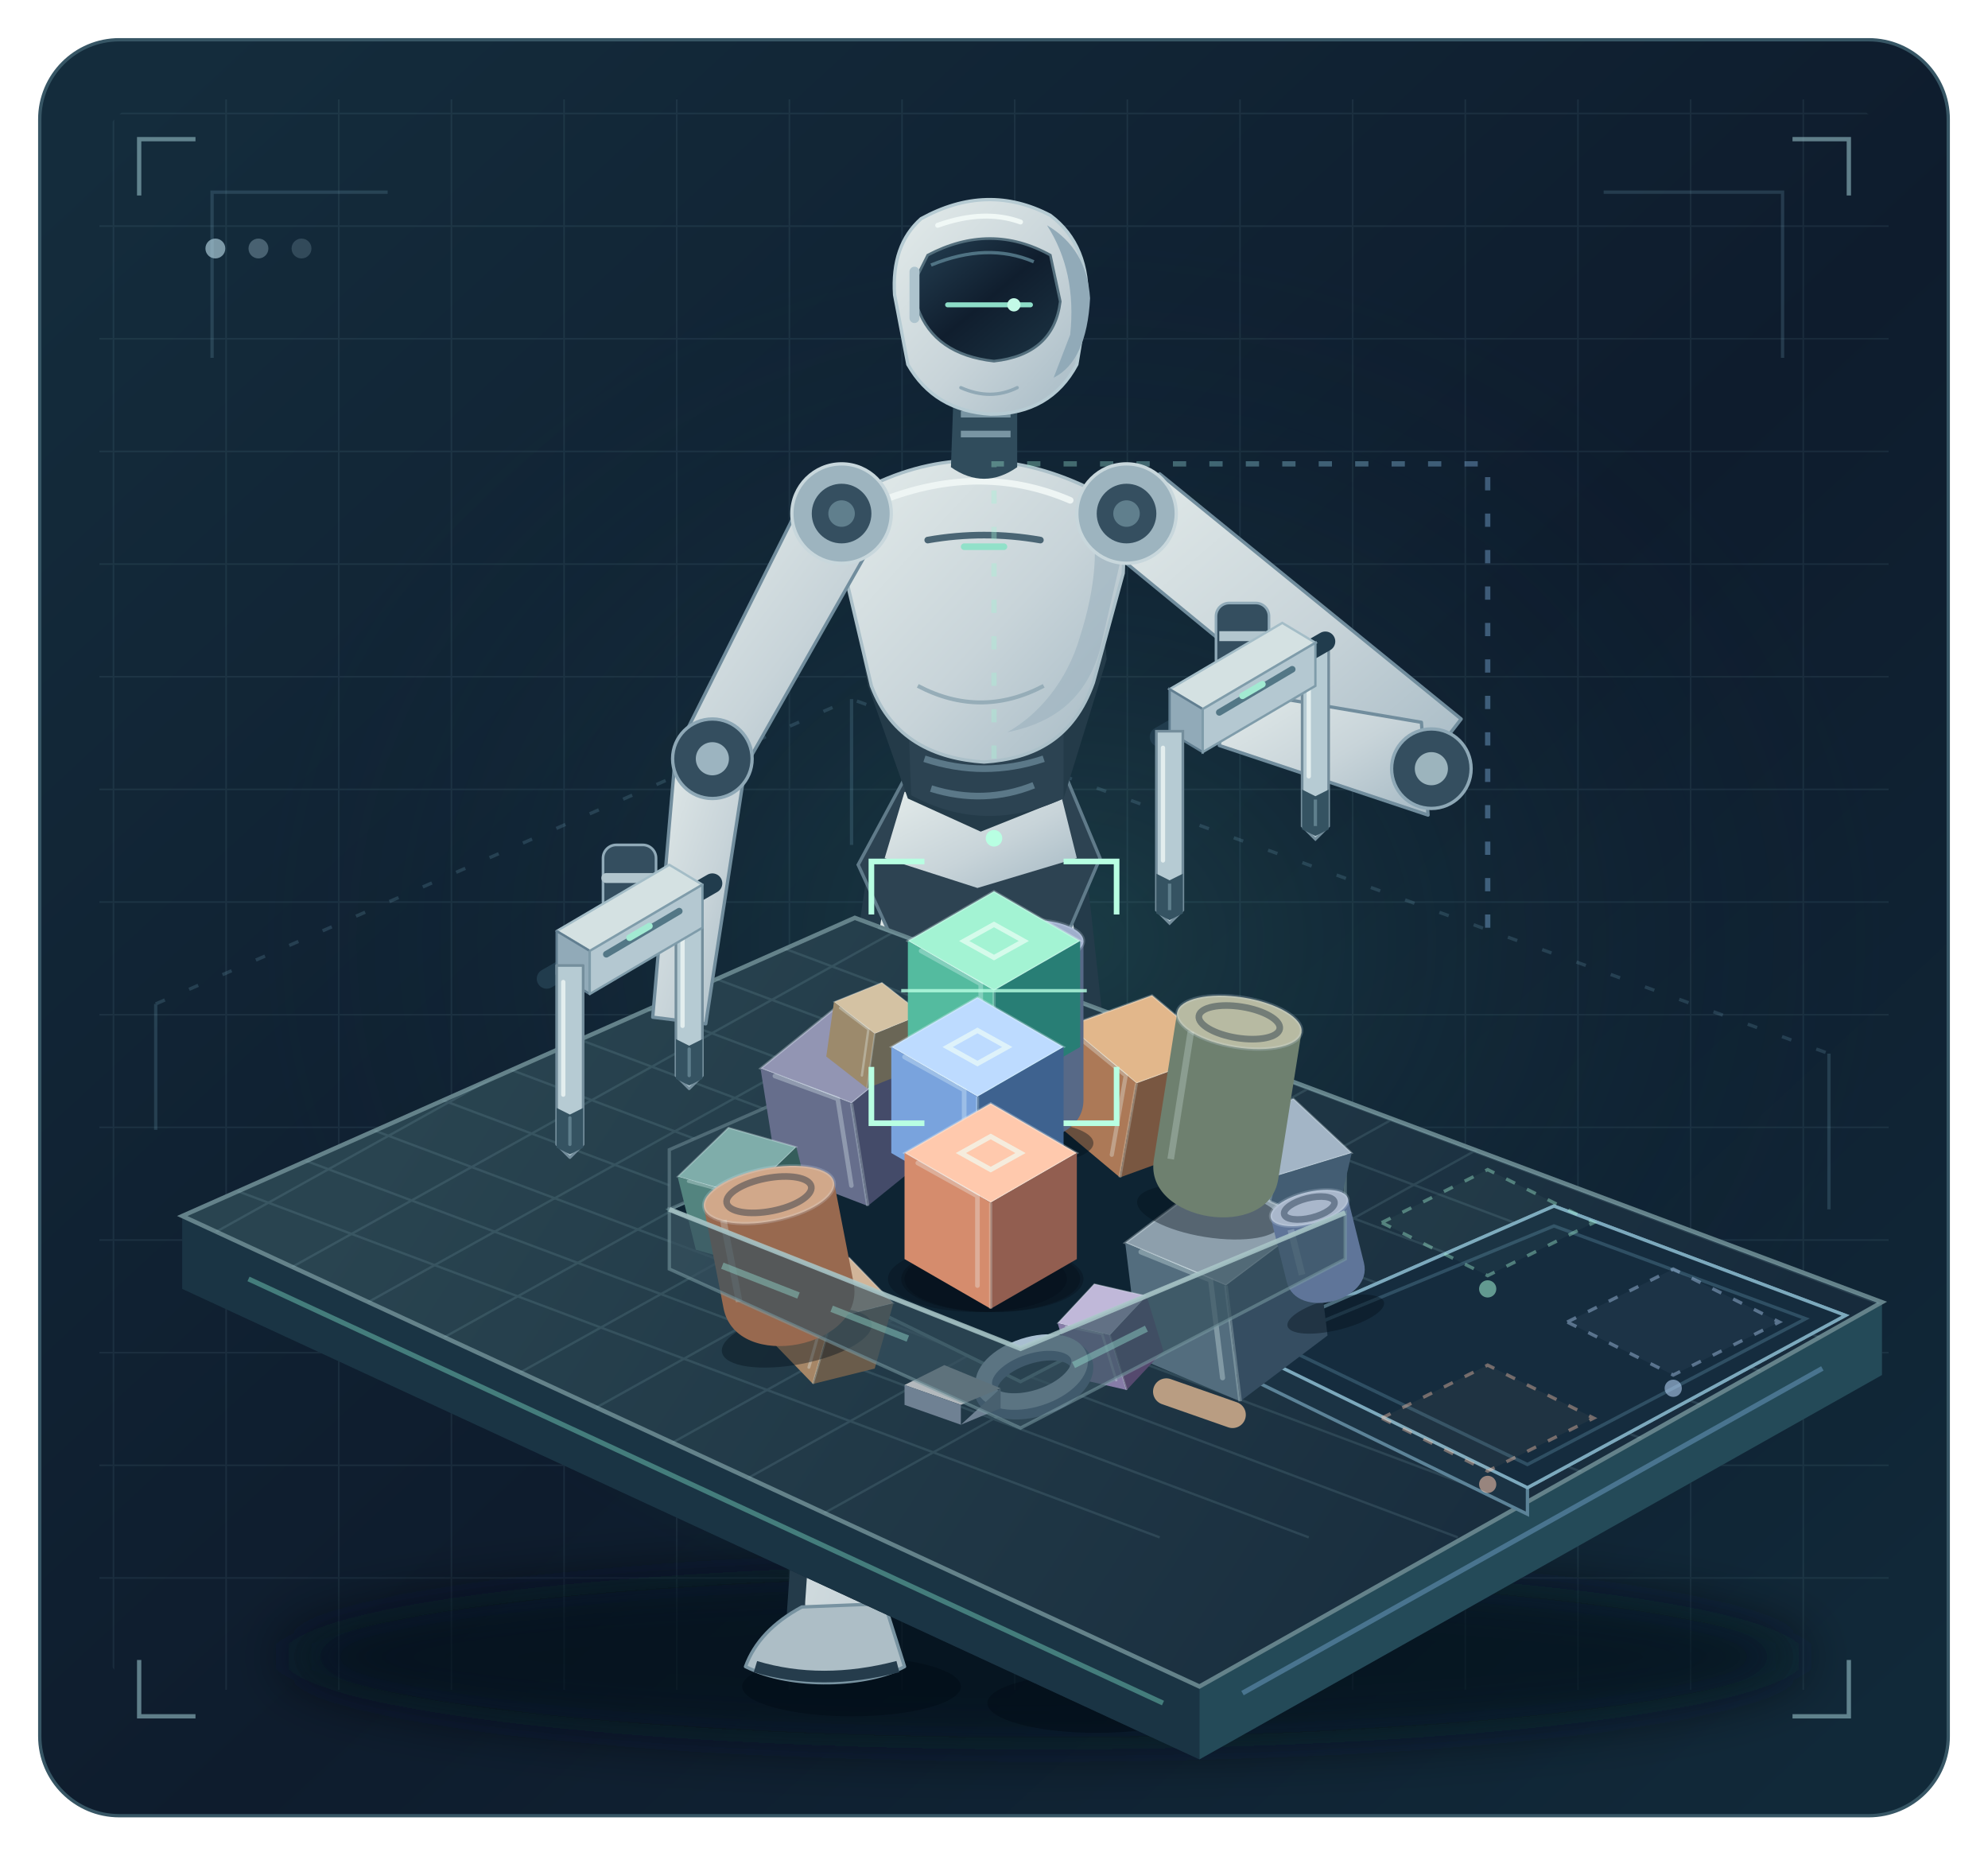
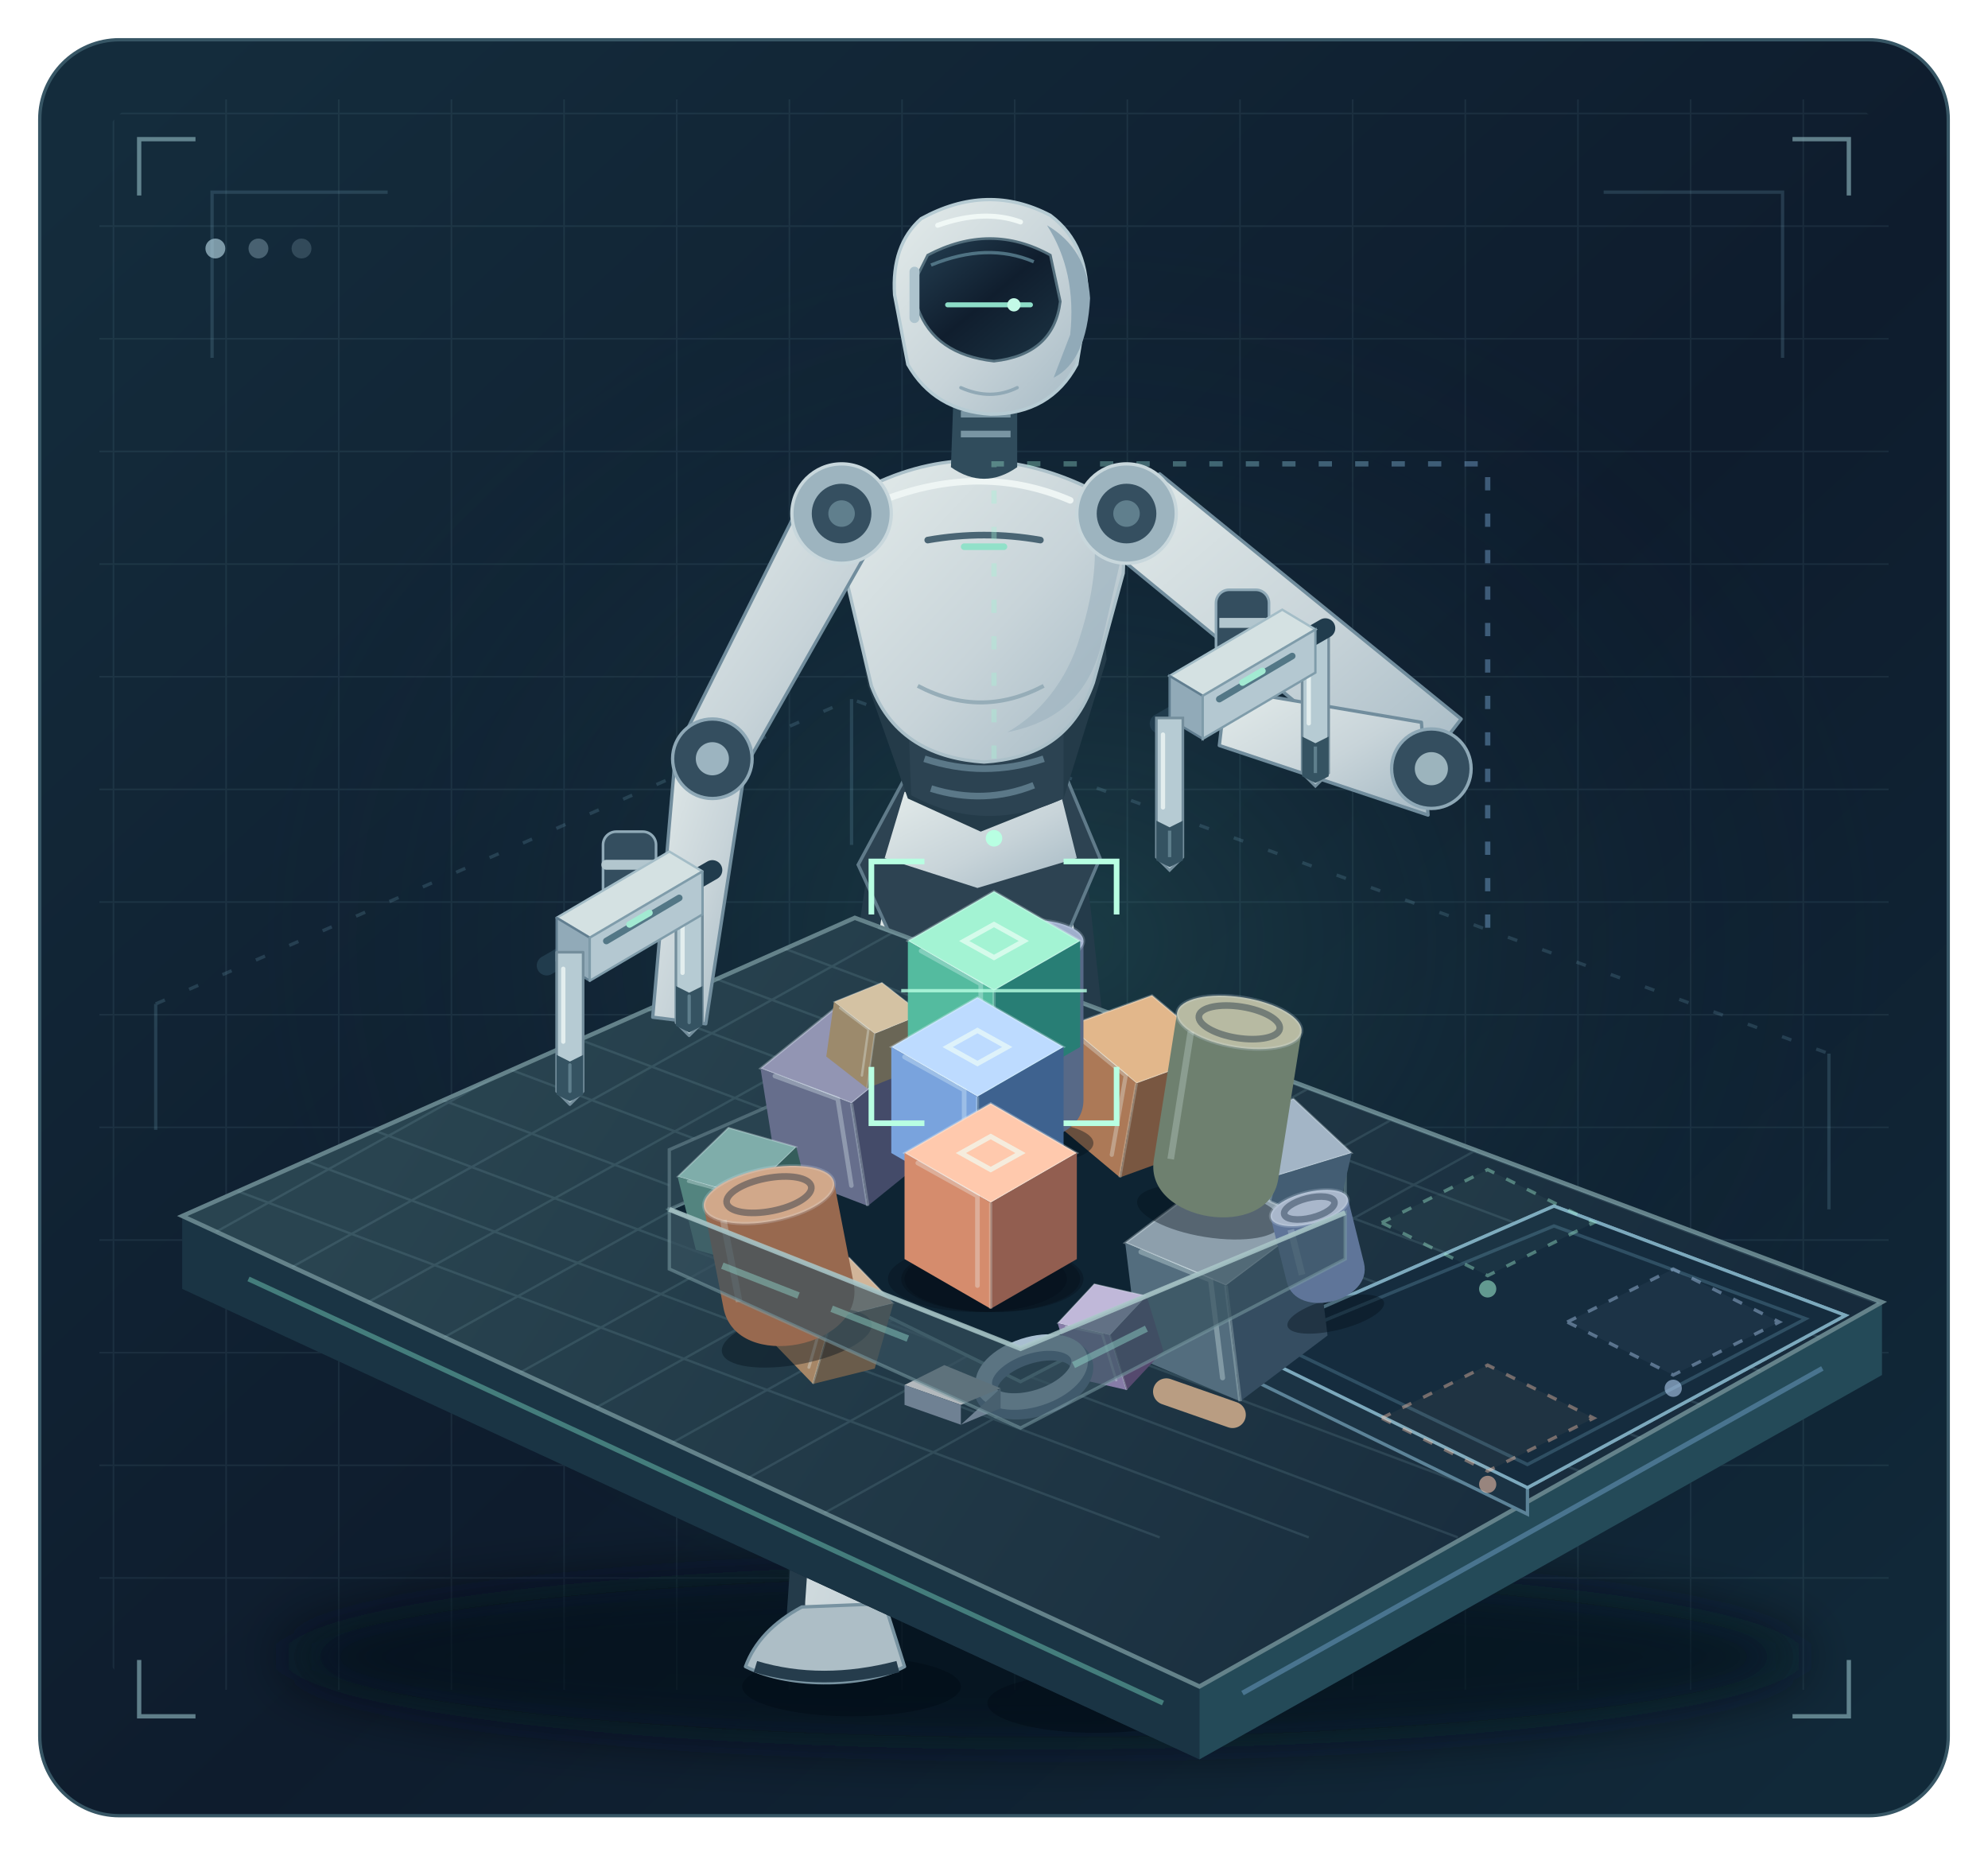
<svg xmlns="http://www.w3.org/2000/svg" id="grasp-scene" viewBox="0 0 600 560" fill="none" role="img" aria-labelledby="hero-art-title hero-art-description" data-phase="approach" data-holding="false">
  <defs>
    <linearGradient id="bench-bg" x1="50" y1="20" x2="540" y2="550" gradientUnits="userSpaceOnUse">
      <stop stop-color="#142c3c" />
      <stop offset=".55" stop-color="#0e1c2d" />
      <stop offset="1" stop-color="#112939" />
    </linearGradient>
    <radialGradient id="bench-halo">
      <stop stop-color="#4cb7a4" stop-opacity=".2" />
      <stop offset="1" stop-color="#0c2238" stop-opacity="0" />
    </radialGradient>
    <linearGradient id="bench-top" x1="160" y1="280" x2="480" y2="490" gradientUnits="userSpaceOnUse">
      <stop stop-color="#294450" />
      <stop offset="1" stop-color="#172b3c" />
    </linearGradient>
    <linearGradient id="arm-metal" x1="0" y1="0" x2="1" y2="1">
      <stop stop-color="#f0fcfc" />
      <stop offset=".4" stop-color="#d2e3e6" />
      <stop offset="1" stop-color="#708e9f" />
    </linearGradient>
    <linearGradient id="arm-metal-light" x1="0" y1="0" x2="1" y2="1">
      <stop stop-color="#ebf8f6" />
      <stop offset="1" stop-color="#9cb8c4" />
    </linearGradient>
    <linearGradient id="planned-route">
      <stop stop-color="#a3f3d3" />
      <stop offset="1" stop-color="#94caff" />
    </linearGradient>
    <filter id="bench-shadow" x="-50%" y="-100%" width="200%" height="300%">
      <feGaussianBlur stdDeviation="8" />
    </filter>
    <filter id="arm-shadow" x="-50%" y="-50%" width="200%" height="200%">
      <feDropShadow dx="3" dy="6" stdDeviation="3" flood-color="#020713" flood-opacity=".45" />
    </filter>
    <filter id="scene-glow" x="-100%" y="-100%" width="300%" height="300%">
      <feGaussianBlur stdDeviation="3" />
    </filter>
    <pattern id="workshop-grid" width="34" height="34" patternUnits="userSpaceOnUse">
      <path d="M34 0H0V34" stroke="#9ac9d5" stroke-opacity=".08" />
    </pattern>
    <clipPath id="worktop-clip">
      <path d="M55 367 258 277 568 393 362 509Z" />
    </clipPath>
    <path id="upper-arm-path" d="M350 145 415 232" />
    <path id="forearm-path" d="M415 232 300 142" />
    <path id="support-upper-arm-path" d="M243 145 207 226" />
    <path id="support-forearm-path" d="M215 229 190 273" />
    <linearGradient id="humanoid-pearl" x1="0" y1="0" x2="1" y2="1">
      <stop stop-color="#e3ebea" />
      <stop offset=".55" stop-color="#c8d4d9" />
      <stop offset="1" stop-color="#a5b9c4" />
    </linearGradient>
    <linearGradient id="humanoid-visor" x1="0" y1="0" x2="1" y2="1">
      <stop stop-color="#243f52" />
      <stop offset=".5" stop-color="#101e2e" />
      <stop offset="1" stop-color="#1c3444" />
    </linearGradient>
-     <g id="parallel-gripper-housing">
+     <g id="parallel-gripper-housing" transform="translate(0 -4)">
      <rect x="-8" y="-18" width="16" height="21" rx="4" fill="#344e5f" stroke="#90aab8" stroke-width=".8" />
      <path d="M-7-8H7" stroke="#b2c6ce" stroke-width="3" />
      <path d="M-25 22.4 25-6.4" stroke="#213c4d" stroke-width="6" stroke-linecap="round" />
      <path d="m-22 8 34-20 10 6-34 20Z" fill="#d4e1e2" stroke="#a4bdc7" stroke-width=".7" />
      <path d="m-22 8 10 6v13l-10-6Z" fill="#91aab8" stroke="#617e90" stroke-width=".7" />
      <path d="m-12 14 34-20v13l-34 20Z" fill="#b4c8d1" stroke="#7f9caa" stroke-width=".7" />
      <path d="m-7 15 22-13" stroke="#537786" stroke-width="2" stroke-linecap="round" />
      <path d="m0 10 6-3.5" stroke="#a2ead2" stroke-width="2" stroke-linecap="round" />
    </g>
    <g id="parallel-gripper-jaw">
-       <path d="M-4 8H4v54l-4 4-4-4Z" fill="#b6cbd3" stroke="#748e9c" stroke-width=".8" />
-       <path d="M-2 13v34" stroke="#e3eeee" stroke-width="1.3" stroke-linecap="round" />
-       <path d="m-4 51 4 2 4-2v12l-4 2-4-2Z" fill="#355362" />
-       <path d="M0 54v8" stroke="#5f7f8d" stroke-width="1" />
+       <path d="M-4 4H4v42l-4 4-4-4Z" fill="#b6cbd3" stroke="#748e9c" stroke-width=".8" />
+       <path d="M-2 9v22" stroke="#e3eeee" stroke-width="1.3" stroke-linecap="round" />
+       <path d="m-4 35 4 2 4-2v12l-4 2-4-2Z" fill="#355362" />
+       <path d="M0 38v8" stroke="#5f7f8d" stroke-width="1" />
    </g>
  </defs>
  <rect x="12" y="12" width="576" height="536" rx="24" fill="url(#bench-bg)" stroke="#375665" />
  <rect x="30" y="30" width="540" height="480" rx="18" fill="url(#workshop-grid)" />
  <ellipse cx="324" cy="284" rx="250" ry="218" fill="url(#bench-halo)" />
  <g stroke="#6e9eb4" opacity=".23">
    <path d="M47 303 257 211 552 318" stroke-dasharray="3 8" />
    <path d="M257 211v44M47 303v38M552 318v47" />
    <path d="M64 108V58h53M484 58h54v50" />
  </g>
  <g fill="#b4d4e2" opacity=".65">
    <circle cx="65" cy="75" r="3" />
    <circle cx="78" cy="75" r="3" opacity=".5" />
    <circle cx="91" cy="75" r="3" opacity=".3" />
  </g>
  <ellipse cx="315" cy="500" rx="230" ry="28" fill="#020913" opacity=".6" filter="url(#bench-shadow)" />
  <g id="humanoid-body">
    <g id="humanoid-legs" stroke-linejoin="round">
      <ellipse cx="257" cy="509" rx="33" ry="9" fill="#020d17" opacity=".6" />
      <ellipse cx="331" cy="514" rx="33" ry="9" fill="#020d17" opacity=".55" />
      <path d="M276 266 260 373 252 487M314 269 326 378 331 491" stroke="#243b4a" stroke-width="29" stroke-linecap="round" />
      <path d="M276 278 261 369 253 484M314 280 325 373 331 488" stroke="url(#humanoid-pearl)" stroke-width="20" stroke-linecap="round" />
      <circle cx="260" cy="373" r="13" fill="#3d5664" />
      <circle cx="326" cy="378" r="13" fill="#3d5664" />
      <path d="M242 485q-13 7-17 18c14 7 37 6 48 0l-6-19Z" fill="#adbec6" stroke="#7893a1" />
      <path d="m320 490 23 1 17 14q-15 9-42 2Z" fill="#a6b9c3" stroke="#7893a1" />
      <path d="M228 503q20 6 43 0m48 4q22 4 38-2" stroke="#253c4c" stroke-width="3.5" />
    </g>
    <path d="M273 235h49l10 24-12 28-26-9-24 7-11-24Z" fill="#2d4352" stroke="#607b8a" />
    <path d="M273 239h47l5 20-30 9-28-9Z" fill="url(#humanoid-pearl)" />
    <g id="humanoid-upper-body">
      <path d="M264 153c-8 15-6 34-2 54l12 34 22 10 25-10 13-42-4-47Z" fill="#243b49" />
      <path d="M274 213h47v28q-24 11-46-1Z" fill="#2c4352" />
      <path d="M279 229q18 6 36 0m-34 9q16 5 31-1" stroke="#5b7888" stroke-width="2" />
      <path d="M264 146q32-15 66 2 10 9 9 25l-9 33c-6 17-18 23-33 24-15-1-28-7-34-23l-8-34q-1-18 9-27Z" fill="url(#humanoid-pearl)" stroke="#abc0c9" stroke-width="1" />
      <path d="M264 152q31-13 59-1" stroke="#eef5f4" stroke-width="2" stroke-linecap="round" />
      <path d="M329 154q4 16-3 38c-4 14-13 24-22 29 15-3 24-11 28-25l6-26Z" fill="#9fb4c0" fill-opacity=".65" />
      <path d="M280 163q17-3 34 0" stroke="#4a6574" stroke-width="2" stroke-linecap="round" />
      <path d="M291 165h12" stroke="#91e1c9" stroke-width="2" stroke-linecap="round" />
      <path d="M277 207q19 10 38 0" stroke="#96adb8" stroke-width="1.2" />
      <g id="humanoid-neck">
        <path d="M288 113h19v28q-10 7-20 0Z" fill="#304c5c" />
        <path d="M290 125h15m-15 6h15" stroke="#7995a3" stroke-width="2" />
      </g>
      <g id="humanoid-head">
        <path d="M278 66q20-11 39-1 12 9 11 27l-3 18q-8 15-26 15-17-1-25-15l-4-21q-1-15 8-23Z" fill="url(#humanoid-pearl)" stroke="#b6cbd3" stroke-width="1" />
        <path d="M316 68q9 14 7 33l-5 13q10-5 11-24-1-15-13-22Z" fill="#91aab8" />
        <path d="M280 77q19-10 37 0l3 14q-2 16-20 18-18-2-23-16l-1-8Z" fill="url(#humanoid-visor)" stroke="#546f7d" stroke-width=".8" />
        <path d="M281 80q17-7 31-1" stroke="#5d8393" stroke-width="1" stroke-opacity=".8" />
        <g id="humanoid-gaze">
          <path d="M286 92h25" stroke="#8dddc8" stroke-width="1.5" stroke-linecap="round" />
          <circle cx="306" cy="92" r="2" fill="#c3fae7" />
        </g>
        <path d="M290 117q9 4 17 0" stroke="#91a9b6" stroke-width="1" stroke-linecap="round" />
        <path d="M276 82v14" stroke="#adc3cd" stroke-width="3" stroke-linecap="round" />
        <path d="M283 68q14-5 25-1" stroke="#f0f8f6" stroke-width="1.5" stroke-linecap="round" />
      </g>
    </g>
  </g>
  <path d="M55 367 362 482 568 393v22L362 531 55 389Z" fill="#122534" />
  <path d="M55 367 362 509v22L55 389Z" fill="#1a3444" />
  <path d="M362 509 568 393v22L362 531Z" fill="#244a58" />
  <path d="M55 367 258 277 568 393 362 509Z" fill="url(#bench-top)" stroke="#64828a" stroke-width="1.3" />
  <g clip-path="url(#worktop-clip)" stroke="#a4d4da" stroke-width=".7" opacity=".13">
    <path d="M-140 280l490 184" />
    <path d="M-95 280l490 184" />
    <path d="M-50 280l490 184" />
    <path d="M-5 280l490 184" />
    <path d="M40 280l490 184" />
    <path d="M85 280l490 184" />
    <path d="M130 280l490 184" />
    <path d="M175 280l490 184" />
    <path d="M220 280l490 184" />
    <path d="M265 280l490 184" />
    <path d="M310 280l490 184" />
    <path d="M355 280l490 184" />
    <path d="M80 270  -360 515" />
    <path d="M122 270  -318 515" />
    <path d="M164 270  -276 515" />
    <path d="M206 270  -234 515" />
    <path d="M248 270  -192 515" />
    <path d="M290 270  -150 515" />
    <path d="M332 270  -108 515" />
    <path d="M374 270  -66 515" />
    <path d="M416 270  -24 515" />
    <path d="M458 270  18 515" />
    <path d="M500 270  60 515" />
    <path d="M542 270  102 515" />
    <path d="M584 270  144 515" />
  </g>
  <path d="m75 386 276 128" stroke="#82ebcf" stroke-width="1.5" opacity=".4" />
  <path d="m375 511 175-98" stroke="#7fb4e1" stroke-width="1.5" opacity=".4" />
  <path d="m202 365 96-42 108 43-98 51Z" fill="#0e2433" stroke="#52767d" />
  <path d="M202 365v-18l96-42 108 43v18l-108-43Z" fill="#294350" stroke="#6a8590" stroke-opacity=".6" />
  <path d="m210 357 88-39 98 38" stroke="#a6e7db" stroke-opacity=".4" />
  <path d="M373 406 469 364 557 397 461 449v8l-88-43Z" fill="#1b3344" stroke="#5c8398" />
  <path d="m373 406 96-42 88 33-96 52Z" fill="#152c3e" stroke="#7ca9bd" />
  <path d="m384 405 85-35 76 28-84 44Z" stroke="#7dbad4" stroke-opacity=".25" />
  <g id="slot-mint" class="placement-slot">
    <path d="m417 369 32-16 32 16-32 16Z" fill="#a3f3d3" fill-opacity=".045" stroke="#a3f3d3" stroke-opacity=".4" stroke-dasharray="3 4" />
    <circle cx="449" cy="389" r="2.6" fill="#a3f3d3" opacity=".55" />
  </g>
  <g id="slot-blue" class="placement-slot">
    <path d="m473 399 32-16 32 16-32 16Z" fill="#bddbff" fill-opacity=".045" stroke="#bddbff" stroke-opacity=".4" stroke-dasharray="3 4" />
    <circle cx="505" cy="419" r="2.6" fill="#bddbff" opacity=".55" />
  </g>
  <g id="slot-coral" class="placement-slot">
    <path d="m417 428 32-16 32 16-32 16Z" fill="#ffc9ad" fill-opacity=".045" stroke="#ffc9ad" stroke-opacity=".4" stroke-dasharray="3 4" />
    <circle cx="449" cy="448" r="2.6" fill="#ffc9ad" opacity=".55" />
  </g>
  <g id="object-shadows">
    <ellipse id="shadow-mint" cx="300" cy="386" rx="27" ry="10" fill="#020a13" opacity=".3" />
    <ellipse id="shadow-blue" cx="295" cy="386" rx="27" ry="10" fill="#020a13" opacity=".3" />
    <ellipse id="shadow-coral" cx="299" cy="386" rx="27" ry="10" fill="#020a13" opacity=".3" />
  </g>
  <ellipse id="placement-ripple" cx="449" cy="374" rx="29" ry="12" stroke="#b9f6dd" stroke-width="2" opacity="0" />
  <g id="scene-objects">
    <g id="clutter-box-0" data-depth="366" transform="translate(257 333) rotate(-9) scale(0.98)">
      <path d="m-26-15 26-15 26 15-26 15Z" fill="#9295b3" stroke="#eefcff" stroke-opacity=".3" stroke-width=".7" />
      <path d="m-26-15 26 15v32l-26-15Z" fill="#666e8c" />
      <path d="M0 0 26-15v32L0 32Z" fill="#444b69" />
      <path d="M-22-12-4-2V25" stroke="#efffff" stroke-opacity=".3" stroke-width="1.4" stroke-linecap="round" />
      <path d="M0 0v32" stroke="#e1f5f3" stroke-opacity=".25" />
    </g>
    <g id="clutter-box-1" data-depth="361" transform="translate(343 327) rotate(10) scale(0.9)">
      <path d="m-26-15 26-15 26 15-26 15Z" fill="#e2b78b" stroke="#eefcff" stroke-opacity=".3" stroke-width=".7" />
      <path d="m-26-15 26 15v32l-26-15Z" fill="#ac7957" />
      <path d="M0 0 26-15v32L0 32Z" fill="#795741" />
      <path d="M-22-12-4-2V25" stroke="#efffff" stroke-opacity=".3" stroke-width="1.4" stroke-linecap="round" />
      <path d="M0 0v32" stroke="#e1f5f3" stroke-opacity=".25" />
    </g>
    <g id="clutter-box-2" data-depth="381" transform="translate(385 355) rotate(13) scale(0.8)">
      <path d="m-26-15 26-15 26 15-26 15Z" fill="#a3b5c6" stroke="#eefcff" stroke-opacity=".3" stroke-width=".7" />
      <path d="m-26-15 26 15v32l-26-15Z" fill="#6d879e" />
      <path d="M0 0 26-15v32L0 32Z" fill="#435d73" />
      <path d="M-22-12-4-2V25" stroke="#efffff" stroke-opacity=".3" stroke-width="1.4" stroke-linecap="round" />
      <path d="M0 0v32" stroke="#e1f5f3" stroke-opacity=".25" />
    </g>
    <g id="clutter-box-3" data-depth="385" transform="translate(225 361) rotate(-14) scale(0.71)">
      <path d="m-26-15 26-15 26 15-26 15Z" fill="#7fadaa" stroke="#eefcff" stroke-opacity=".3" stroke-width=".7" />
      <path d="m-26-15 26 15v32l-26-15Z" fill="#53847f" />
      <path d="M0 0 26-15v32L0 32Z" fill="#355d5b" />
      <path d="M-22-12-4-2V25" stroke="#efffff" stroke-opacity=".3" stroke-width="1.4" stroke-linecap="round" />
      <path d="M0 0v32" stroke="#e1f5f3" stroke-opacity=".25" />
    </g>
    <g id="clutter-box-4" data-depth="423" transform="translate(370 388) rotate(-7) scale(1.1)">
      <path d="m-26-15 26-15 26 15-26 15Z" fill="#8d9fac" stroke="#eefcff" stroke-opacity=".3" stroke-width=".7" />
      <path d="m-26-15 26 15v32l-26-15Z" fill="#536d7e" />
      <path d="M0 0 26-15v32L0 32Z" fill="#354d61" />
      <path d="M-22-12-4-2V25" stroke="#efffff" stroke-opacity=".3" stroke-width="1.4" stroke-linecap="round" />
      <path d="M0 0v32" stroke="#e1f5f3" stroke-opacity=".25" />
    </g>
    <g id="clutter-box-5" data-depth="420" transform="translate(251 398) rotate(16) scale(0.64)">
      <path d="m-26-15 26-15 26 15-26 15Z" fill="#d1b599" stroke="#eefcff" stroke-opacity=".3" stroke-width=".7" />
      <path d="m-26-15 26 15v32l-26-15Z" fill="#a68666" />
      <path d="M0 0 26-15v32L0 32Z" fill="#6a5c4b" />
      <path d="M-22-12-4-2V25" stroke="#efffff" stroke-opacity=".3" stroke-width="1.4" stroke-linecap="round" />
      <path d="M0 0v32" stroke="#e1f5f3" stroke-opacity=".25" />
    </g>
    <g id="clutter-box-6" data-depth="422" transform="translate(335 403) rotate(-17) scale(0.54)">
      <path d="m-26-15 26-15 26 15-26 15Z" fill="#c0b8d9" stroke="#eefcff" stroke-opacity=".3" stroke-width=".7" />
      <path d="m-26-15 26 15v32l-26-15Z" fill="#867ca7" />
      <path d="M0 0 26-15v32L0 32Z" fill="#55496e" />
      <path d="M-22-12-4-2V25" stroke="#efffff" stroke-opacity=".3" stroke-width="1.4" stroke-linecap="round" />
      <path d="M0 0v32" stroke="#e1f5f3" stroke-opacity=".25" />
    </g>
    <g id="clutter-box-7" data-depth="344" transform="translate(264 312) rotate(8) scale(0.52)">
      <path d="m-26-15 26-15 26 15-26 15Z" fill="#d4c2a3" stroke="#eefcff" stroke-opacity=".3" stroke-width=".7" />
      <path d="m-26-15 26 15v32l-26-15Z" fill="#9c8a6c" />
      <path d="M0 0 26-15v32L0 32Z" fill="#6a6656" />
      <path d="M-22-12-4-2V25" stroke="#efffff" stroke-opacity=".3" stroke-width="1.4" stroke-linecap="round" />
      <path d="M0 0v32" stroke="#e1f5f3" stroke-opacity=".25" />
    </g>
    <g id="clutter-can-back" data-depth="345" transform="translate(311 332) rotate(0)">
      <ellipse cy="13" rx="19" ry="6.4" fill="#030e18" opacity=".4" />
      <path d="M-16 -48v48c0 16 32 16 32 0v-48Z" fill="#576987" />
      <ellipse cy="-48" rx="16" ry="6.4" fill="#9faecc" stroke="#e4f3ff" stroke-opacity=".2" />
      <ellipse cy="-48" rx="10.4" ry="4" fill="none" stroke="#0d2139" stroke-opacity=".4" stroke-width="2" />
      <path d="M-11 -43v42" stroke="#eafcff" stroke-opacity=".23" stroke-width="2" />
    </g>
    <g id="clutter-can-left" data-depth="408" transform="translate(238 391) rotate(-11)">
      <ellipse cy="13" rx="23" ry="8" fill="#030e18" opacity=".4" />
      <path d="M-20 -31v31c0 20 40 20 40 0v-31Z" fill="#98694f" />
      <ellipse cy="-31" rx="20" ry="8" fill="#d1a88a" stroke="#e4f3ff" stroke-opacity=".2" />
      <ellipse cy="-31" rx="13" ry="5" fill="none" stroke="#0d2139" stroke-opacity=".4" stroke-width="2" />
      <path d="M-15 -26v25" stroke="#eafcff" stroke-opacity=".23" stroke-width="2" />
    </g>
    <g id="clutter-can-right" data-depth="366" transform="translate(367 353) rotate(9)">
      <ellipse cy="13" rx="22" ry="7.6" fill="#030e18" opacity=".4" />
      <path d="M-19 -45v45c0 19 38 19 38 0v-45Z" fill="#6e806f" />
      <ellipse cy="-45" rx="19" ry="7.6" fill="#b7baa2" stroke="#e4f3ff" stroke-opacity=".2" />
      <ellipse cy="-45" rx="12.35" ry="4.75" fill="none" stroke="#0d2139" stroke-opacity=".4" stroke-width="2" />
      <path d="M-14 -40v39" stroke="#eafcff" stroke-opacity=".23" stroke-width="2" />
    </g>
    <g id="clutter-can-small" data-depth="396" transform="translate(400 384) rotate(-14)">
      <ellipse cy="13" rx="15" ry="4.8" fill="#030e18" opacity=".4" />
      <path d="M-12 -20v20c0 12 24 12 24 0v-20Z" fill="#5f7599" />
      <ellipse cy="-20" rx="12" ry="4.8" fill="#a9b7cb" stroke="#e4f3ff" stroke-opacity=".2" />
      <ellipse cy="-20" rx="7.8" ry="3" fill="none" stroke="#0d2139" stroke-opacity=".4" stroke-width="2" />
      <path d="M-7 -15v14" stroke="#eafcff" stroke-opacity=".23" stroke-width="2" />
    </g>
    <g id="clutter-ring" data-depth="430" transform="translate(312 416) rotate(-18)">
      <ellipse rx="15" ry="8" stroke="#566e8a" stroke-width="7" />
      <ellipse cy="-2" rx="15" ry="8" stroke="#a9bfd1" stroke-width="5" />
    </g>
    <g id="clutter-parts" data-depth="438">
      <path d="m273 418 17 6 12-5-17-7Z" fill="#b3b9bd" />
      <path d="m273 418v6l17 6v-6m0 6 12-5v-6" fill="#6f8193" />
      <path d="m352 420 20 7" stroke="#b99d82" stroke-width="8" stroke-linecap="round" />
    </g>
    <g id="object-mint" class="movable-object" data-source-x="300" data-source-y="299" data-place-x="449" data-place-y="351" data-color="#a3f3d3" data-depth="399" transform="translate(300 299)">
      <path d="m-26-15 26-15 26 15-26 15Z" fill="#a3f3d3" stroke="#eefcff" stroke-opacity=".3" stroke-width=".7" />
      <path d="m-26-15 26 15v32l-26-15Z" fill="#54bb9f" />
      <path d="M0 0 26-15v32L0 32Z" fill="#287e75" />
      <path d="M-22-12-4-2V25" stroke="#efffff" stroke-opacity=".3" stroke-width="1.4" stroke-linecap="round" />
      <path d="M0 0v32" stroke="#e1f5f3" stroke-opacity=".25" />
      <path d="m-9-15 9-5 9 5-9 5Z" fill="none" stroke="#f0fff8" stroke-opacity=".65" stroke-width="1.5" />
    </g>
    <g id="object-blue" class="movable-object" data-source-x="295" data-source-y="331" data-place-x="505" data-place-y="381" data-color="#bddbff" data-depth="398" transform="translate(295 331)">
      <path d="m-26-15 26-15 26 15-26 15Z" fill="#bddbff" stroke="#eefcff" stroke-opacity=".3" stroke-width=".7" />
      <path d="m-26-15 26 15v32l-26-15Z" fill="#79a3dd" />
      <path d="M0 0 26-15v32L0 32Z" fill="#3e628f" />
      <path d="M-22-12-4-2V25" stroke="#efffff" stroke-opacity=".3" stroke-width="1.4" stroke-linecap="round" />
      <path d="M0 0v32" stroke="#e1f5f3" stroke-opacity=".25" />
      <path d="m-9-15 9-5 9 5-9 5Z" fill="none" stroke="#f0fff8" stroke-opacity=".65" stroke-width="1.5" />
    </g>
    <g id="object-coral" class="movable-object" data-source-x="299" data-source-y="363" data-place-x="449" data-place-y="410" data-color="#ffc9ad" data-depth="397" transform="translate(299 363)">
      <path d="m-26-15 26-15 26 15-26 15Z" fill="#ffc9ad" stroke="#eefcff" stroke-opacity=".3" stroke-width=".7" />
      <path d="m-26-15 26 15v32l-26-15Z" fill="#d58c6d" />
      <path d="M0 0 26-15v32L0 32Z" fill="#925e50" />
      <path d="M-22-12-4-2V25" stroke="#efffff" stroke-opacity=".3" stroke-width="1.4" stroke-linecap="round" />
      <path d="M0 0v32" stroke="#e1f5f3" stroke-opacity=".25" />
      <path d="m-9-15 9-5 9 5-9 5Z" fill="none" stroke="#f0fff8" stroke-opacity=".65" stroke-width="1.5" />
    </g>
    <g id="bin-front" data-depth="435">
      <path d="m202 365 106 42 98-41v14l-98 51-106-48Z" fill="#37515f" fill-opacity=".68" stroke="#7a9aa2" stroke-opacity=".55" />
      <path d="m202 365 106 42 98-41" stroke="#acc9ca" stroke-opacity=".8" stroke-width="1.5" />
      <path d="m218 382 23 9m10 4 23 9m50 8 22-11" stroke="#93dbcd" stroke-opacity=".45" stroke-width="2" />
    </g>
  </g>
  <path id="transfer-path" d="M300 229V140H449V281" stroke="url(#planned-route)" stroke-width="1.6" stroke-dasharray="4 7" opacity=".35" />
  <g id="humanoid-support-arm" stroke-linecap="round" stroke-linejoin="round">
    <path id="support-upper-shell" d="M242 151 205 225 224 233 266 159Z" fill="url(#humanoid-pearl)" stroke="#718d9d" stroke-width="1" />
    <g id="support-shoulder" transform="translate(254 155)">
      <circle r="15" fill="#9db4bf" stroke="#c8d7dc" stroke-width="1" />
      <circle r="9" fill="#354f60" />
      <circle r="4" fill="#607f8d" />
    </g>
    <path id="support-forearm-shell" d="m204 226-7 81 16 2 12-78Z" fill="url(#humanoid-pearl)" stroke="#718d9d" stroke-width="1" />
    <g id="support-elbow" transform="translate(215 229)">
      <circle r="12" fill="#344e5f" stroke="#8ea8b6" stroke-width="1" />
      <circle r="5" fill="#9cb4c0" />
    </g>
    <g id="support-gripper" class="parallel-gripper" transform="translate(190 273)">
      <g class="gripper-rear-jaw" transform="translate(18 -10.385)">
        <use href="#parallel-gripper-jaw" />
      </g>
      <use href="#parallel-gripper-housing" />
      <g class="gripper-front-jaw" transform="translate(-18 10.385)">
        <use href="#parallel-gripper-jaw" />
      </g>
    </g>
  </g>
  <g id="robot-links" stroke-linecap="round" stroke-linejoin="round">
    <path id="working-upper-shell" d="m329 161 95 78 17-22-91-74Z" fill="url(#humanoid-pearl)" stroke="#718d9d" stroke-width="1" />
    <g id="robot-shoulder" transform="translate(340 155)">
      <circle r="15" fill="#9db4bf" stroke="#c8d7dc" stroke-width="1" />
      <circle r="9" fill="#354f60" />
      <circle r="4" fill="#607f8d" />
    </g>
    <path id="working-forearm-shell" d="m429 218-59-10-2 17 63 21Z" fill="url(#humanoid-pearl)" stroke="#718d9d" stroke-width="1" />
    <g id="robot-elbow" transform="translate(432 232)">
      <circle r="12" fill="#344e5f" stroke="#8ea8b6" stroke-width="1" />
      <circle r="5" fill="#9cb4bd" />
    </g>
  </g>
  <g id="robot-gripper" class="parallel-gripper" transform="translate(375 200)">
    <g id="working-rear-jaw" class="gripper-rear-jaw" transform="translate(22 -12.692)">
      <use href="#parallel-gripper-jaw" />
    </g>
    <use href="#parallel-gripper-housing" />
  </g>
  <g id="held-object-layer" />
  <g id="target-frame" transform="translate(300 299)" stroke="#b8ffe2" stroke-width="1.7">
    <path d="M-37-23v-16h16M21-39h16v16M37 23v17H21M-21 40h-16V23" />
    <path id="target-scan" d="M-28 0H28" stroke-width="1" opacity=".8" />
    <circle cx="0" cy="-46" r="2.5" fill="#b8ffe2" stroke="none" />
  </g>
  <g id="gripper-front" transform="translate(375 200)">
    <g id="working-front-jaw" class="gripper-front-jaw" transform="translate(-22 12.692)">
      <use href="#parallel-gripper-jaw" />
    </g>
  </g>
  <path d="M42 501v17h17m482 0h17v-17M42 59V42h17m482 0h17v17" stroke="#8ab2ba" stroke-width="1.3" opacity=".65" />
</svg>
